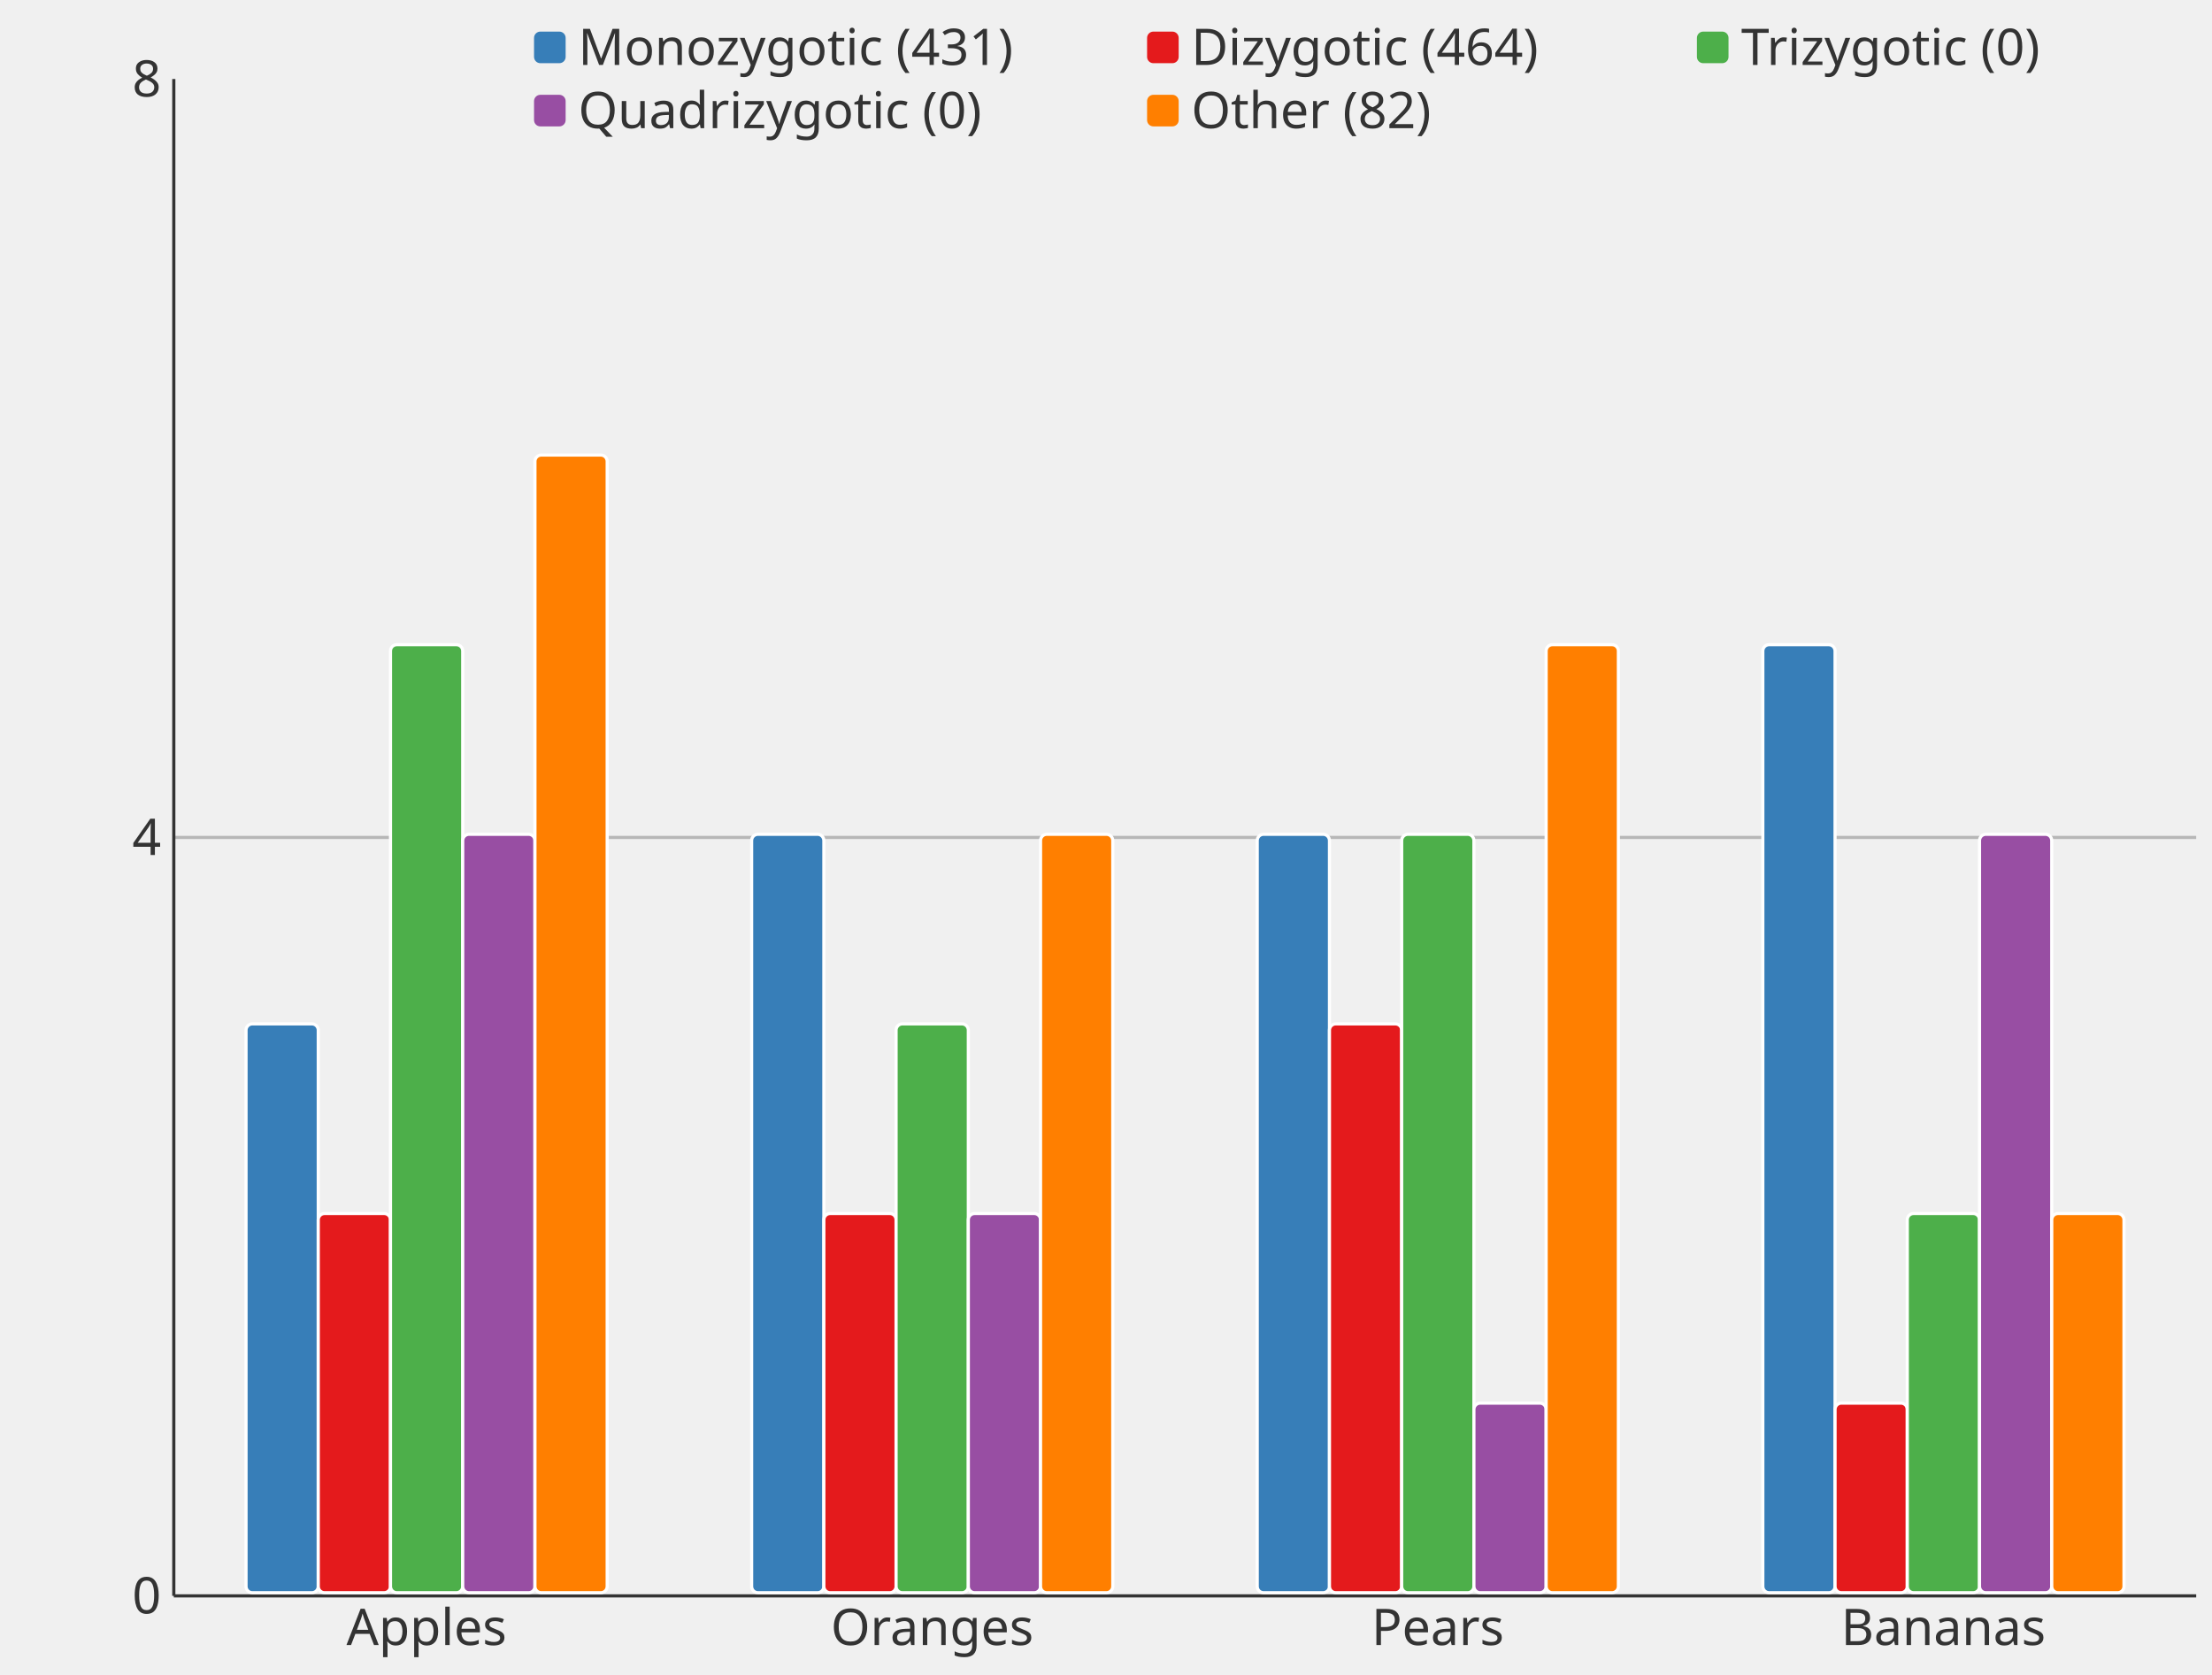
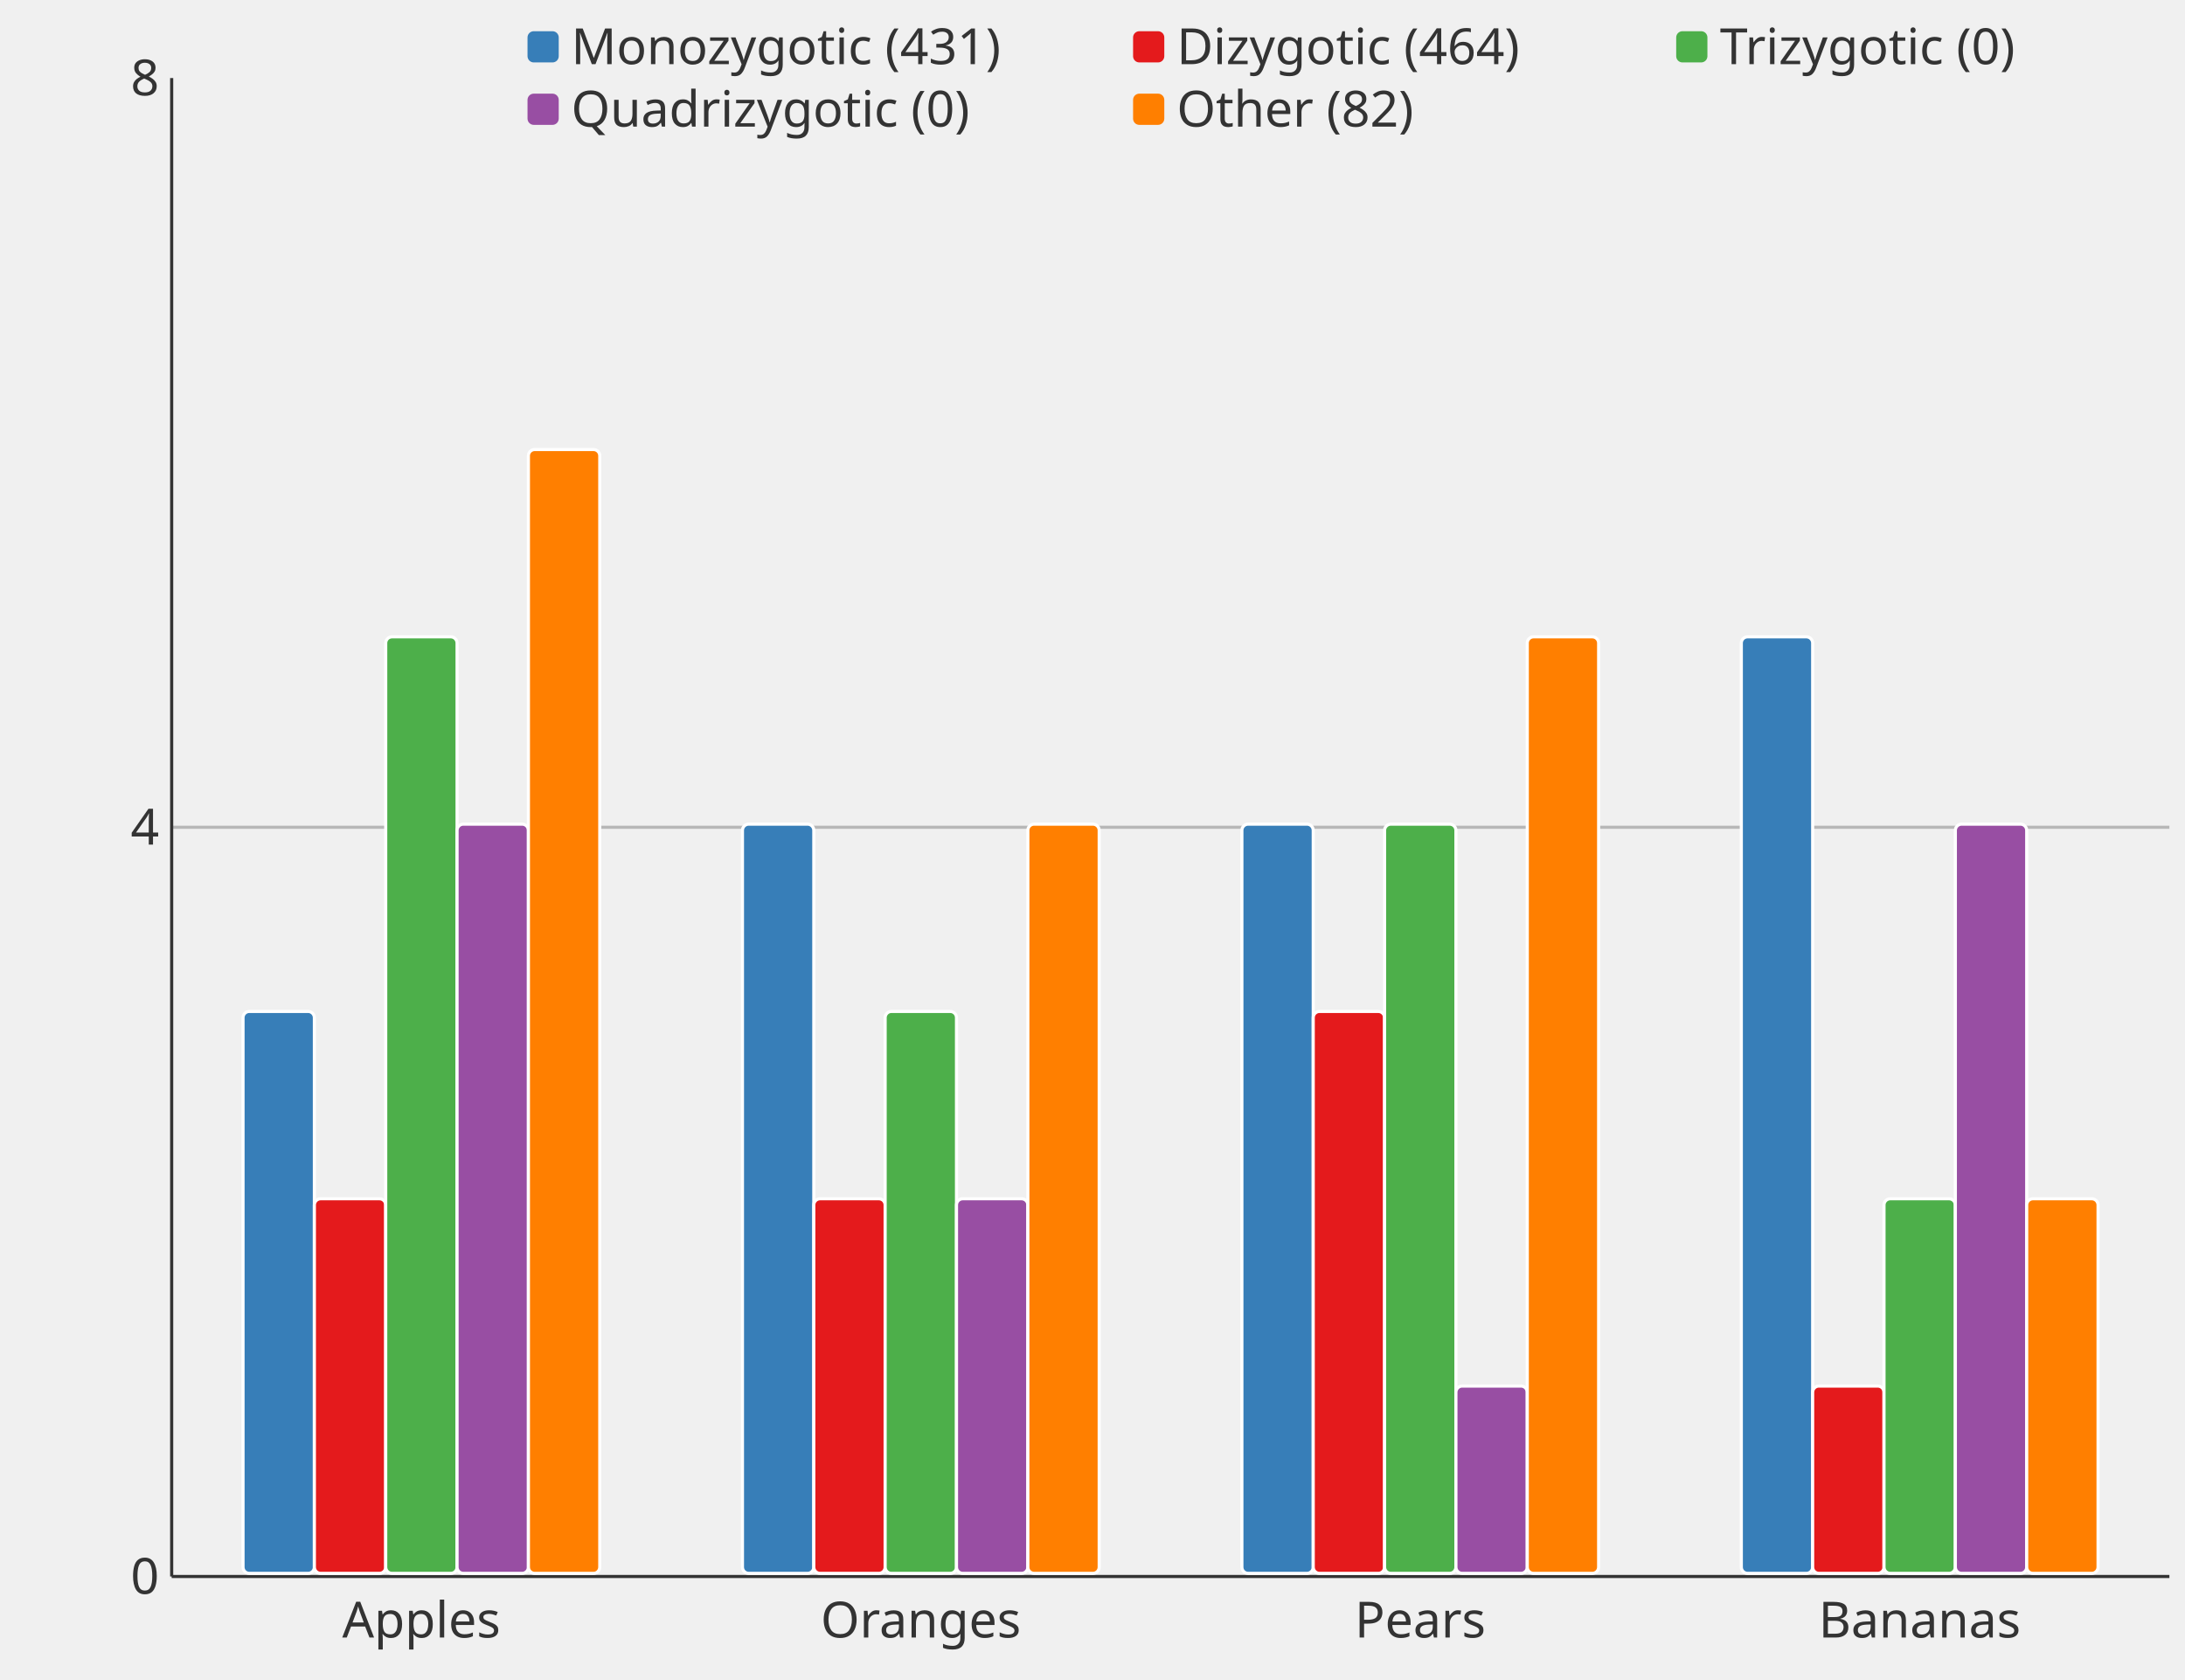
- <svg xmlns="http://www.w3.org/2000/svg" font-family="sans-serif" font-size="16" viewBox="-55 -25 700 530">
+ <svg xmlns="http://www.w3.org/2000/svg" font-family="sans-serif" font-size="16" viewBox="-55 -25 700 538">
  <style>
		@media (prefers-color-scheme: dark) {
			[fill="#333"] {fill: white}
			[stroke="#333"] {stroke: white}
		}
	</style>
  <g role="table">
    <line stroke="#333" x1="0" x2="0" y1="0" y2="480" />
    <line stroke="#333" x1="0" x2="640" y1="480" y2="480" />
    <line opacity="0.3" stroke="#333" x1="0" x2="640" y1="240" y2="240" />
    <g aria-hidden="true">
      <text dominant-baseline="middle" fill="#333" text-anchor="end" x="-4" y="480">0</text>
      <text dominant-baseline="middle" fill="#333" text-anchor="end" x="-4" y="240">4</text>
      <text dominant-baseline="middle" fill="#333" text-anchor="end" x="-4" y="0">8</text>
    </g>
    <g role="row">
-       <text dominant-baseline="middle" fill="#333" role="columnheader" text-anchor="middle" x="80" y="490">Apples</text>
-       <text dominant-baseline="middle" fill="#333" role="columnheader" text-anchor="middle" x="240" y="490">Oranges</text>
-       <text dominant-baseline="middle" fill="#333" role="columnheader" text-anchor="middle" x="400" y="490">Pears</text>
-       <text dominant-baseline="middle" fill="#333" role="columnheader" text-anchor="middle" x="560" y="490">Bananas</text>
+       <text dominant-baseline="middle" fill="#333" role="columnheader" text-anchor="middle" x="80" y="494">Apples</text>
+       <text dominant-baseline="middle" fill="#333" role="columnheader" text-anchor="middle" x="240" y="494">Oranges</text>
+       <text dominant-baseline="middle" fill="#333" role="columnheader" text-anchor="middle" x="400" y="494">Pears</text>
+       <text dominant-baseline="middle" fill="#333" role="columnheader" text-anchor="middle" x="560" y="494">Bananas</text>
    </g>
    <g aria-hidden="true">
      <rect fill="#377eb8" height="10" rx="2" ry="2" width="10" x="114" y="-15" />
      <text dominant-baseline="middle" fill="#333" x="128" y="-10">Monozygotic (431)</text>
      <rect fill="#e41a1c" height="10" rx="2" ry="2" width="10" x="308" y="-15" />
      <text dominant-baseline="middle" fill="#333" x="322" y="-10">Dizygotic (464)</text>
      <rect fill="#4daf4a" height="10" rx="2" ry="2" width="10" x="482" y="-15" />
      <text dominant-baseline="middle" fill="#333" x="496" y="-10">Trizygotic (0)</text>
      <rect fill="#984ea3" height="10" rx="2" ry="2" width="10" x="114" y="5" />
      <text dominant-baseline="middle" fill="#333" x="128" y="10">Quadrizygotic (0)</text>
      <rect fill="#ff7f00" height="10" rx="2" ry="2" width="10" x="308" y="5" />
      <text dominant-baseline="middle" fill="#333" x="322" y="10">Other (82)</text>
    </g>
    <g fill="#377eb8" role="row" stroke="white">
      <rect height="180" role="cell" rx="2" ry="2" width="22.857" x="22.857" y="299">
				</rect>
      <rect height="240" role="cell" rx="2" ry="2" width="22.857" x="182.857" y="239">
				</rect>
      <rect height="240" role="cell" rx="2" ry="2" width="22.857" x="342.857" y="239">
				</rect>
      <rect height="300" role="cell" rx="2" ry="2" width="22.857" x="502.857" y="179">
				</rect>
    </g>
    <g fill="#e41a1c" role="row" stroke="white">
      <rect height="120" role="cell" rx="2" ry="2" width="22.857" x="45.714" y="359">
				</rect>
      <rect height="120" role="cell" rx="2" ry="2" width="22.857" x="205.714" y="359">
				</rect>
      <rect height="180" role="cell" rx="2" ry="2" width="22.857" x="365.714" y="299">
				</rect>
      <rect height="60" role="cell" rx="2" ry="2" width="22.857" x="525.714" y="419">
				</rect>
    </g>
    <g fill="#4daf4a" role="row" stroke="white">
      <rect height="300" role="cell" rx="2" ry="2" width="22.857" x="68.571" y="179">
				</rect>
      <rect height="180" role="cell" rx="2" ry="2" width="22.857" x="228.571" y="299">
				</rect>
      <rect height="240" role="cell" rx="2" ry="2" width="22.857" x="388.571" y="239">
				</rect>
      <rect height="120" role="cell" rx="2" ry="2" width="22.857" x="548.571" y="359">
				</rect>
    </g>
    <g fill="#984ea3" role="row" stroke="white">
      <rect height="240" role="cell" rx="2" ry="2" width="22.857" x="91.429" y="239">
				</rect>
      <rect height="120" role="cell" rx="2" ry="2" width="22.857" x="251.429" y="359">
				</rect>
      <rect height="60" role="cell" rx="2" ry="2" width="22.857" x="411.429" y="419">
				</rect>
      <rect height="240" role="cell" rx="2" ry="2" width="22.857" x="571.429" y="239">
				</rect>
    </g>
    <g fill="#ff7f00" role="row" stroke="white">
      <rect height="360" role="cell" rx="2" ry="2" width="22.857" x="114.286" y="119">
				</rect>
      <rect height="240" role="cell" rx="2" ry="2" width="22.857" x="274.286" y="239">
				</rect>
      <rect height="300" role="cell" rx="2" ry="2" width="22.857" x="434.286" y="179">
				</rect>
      <rect height="120" role="cell" rx="2" ry="2" width="22.857" x="594.286" y="359">
				</rect>
    </g>
  </g>
</svg>
